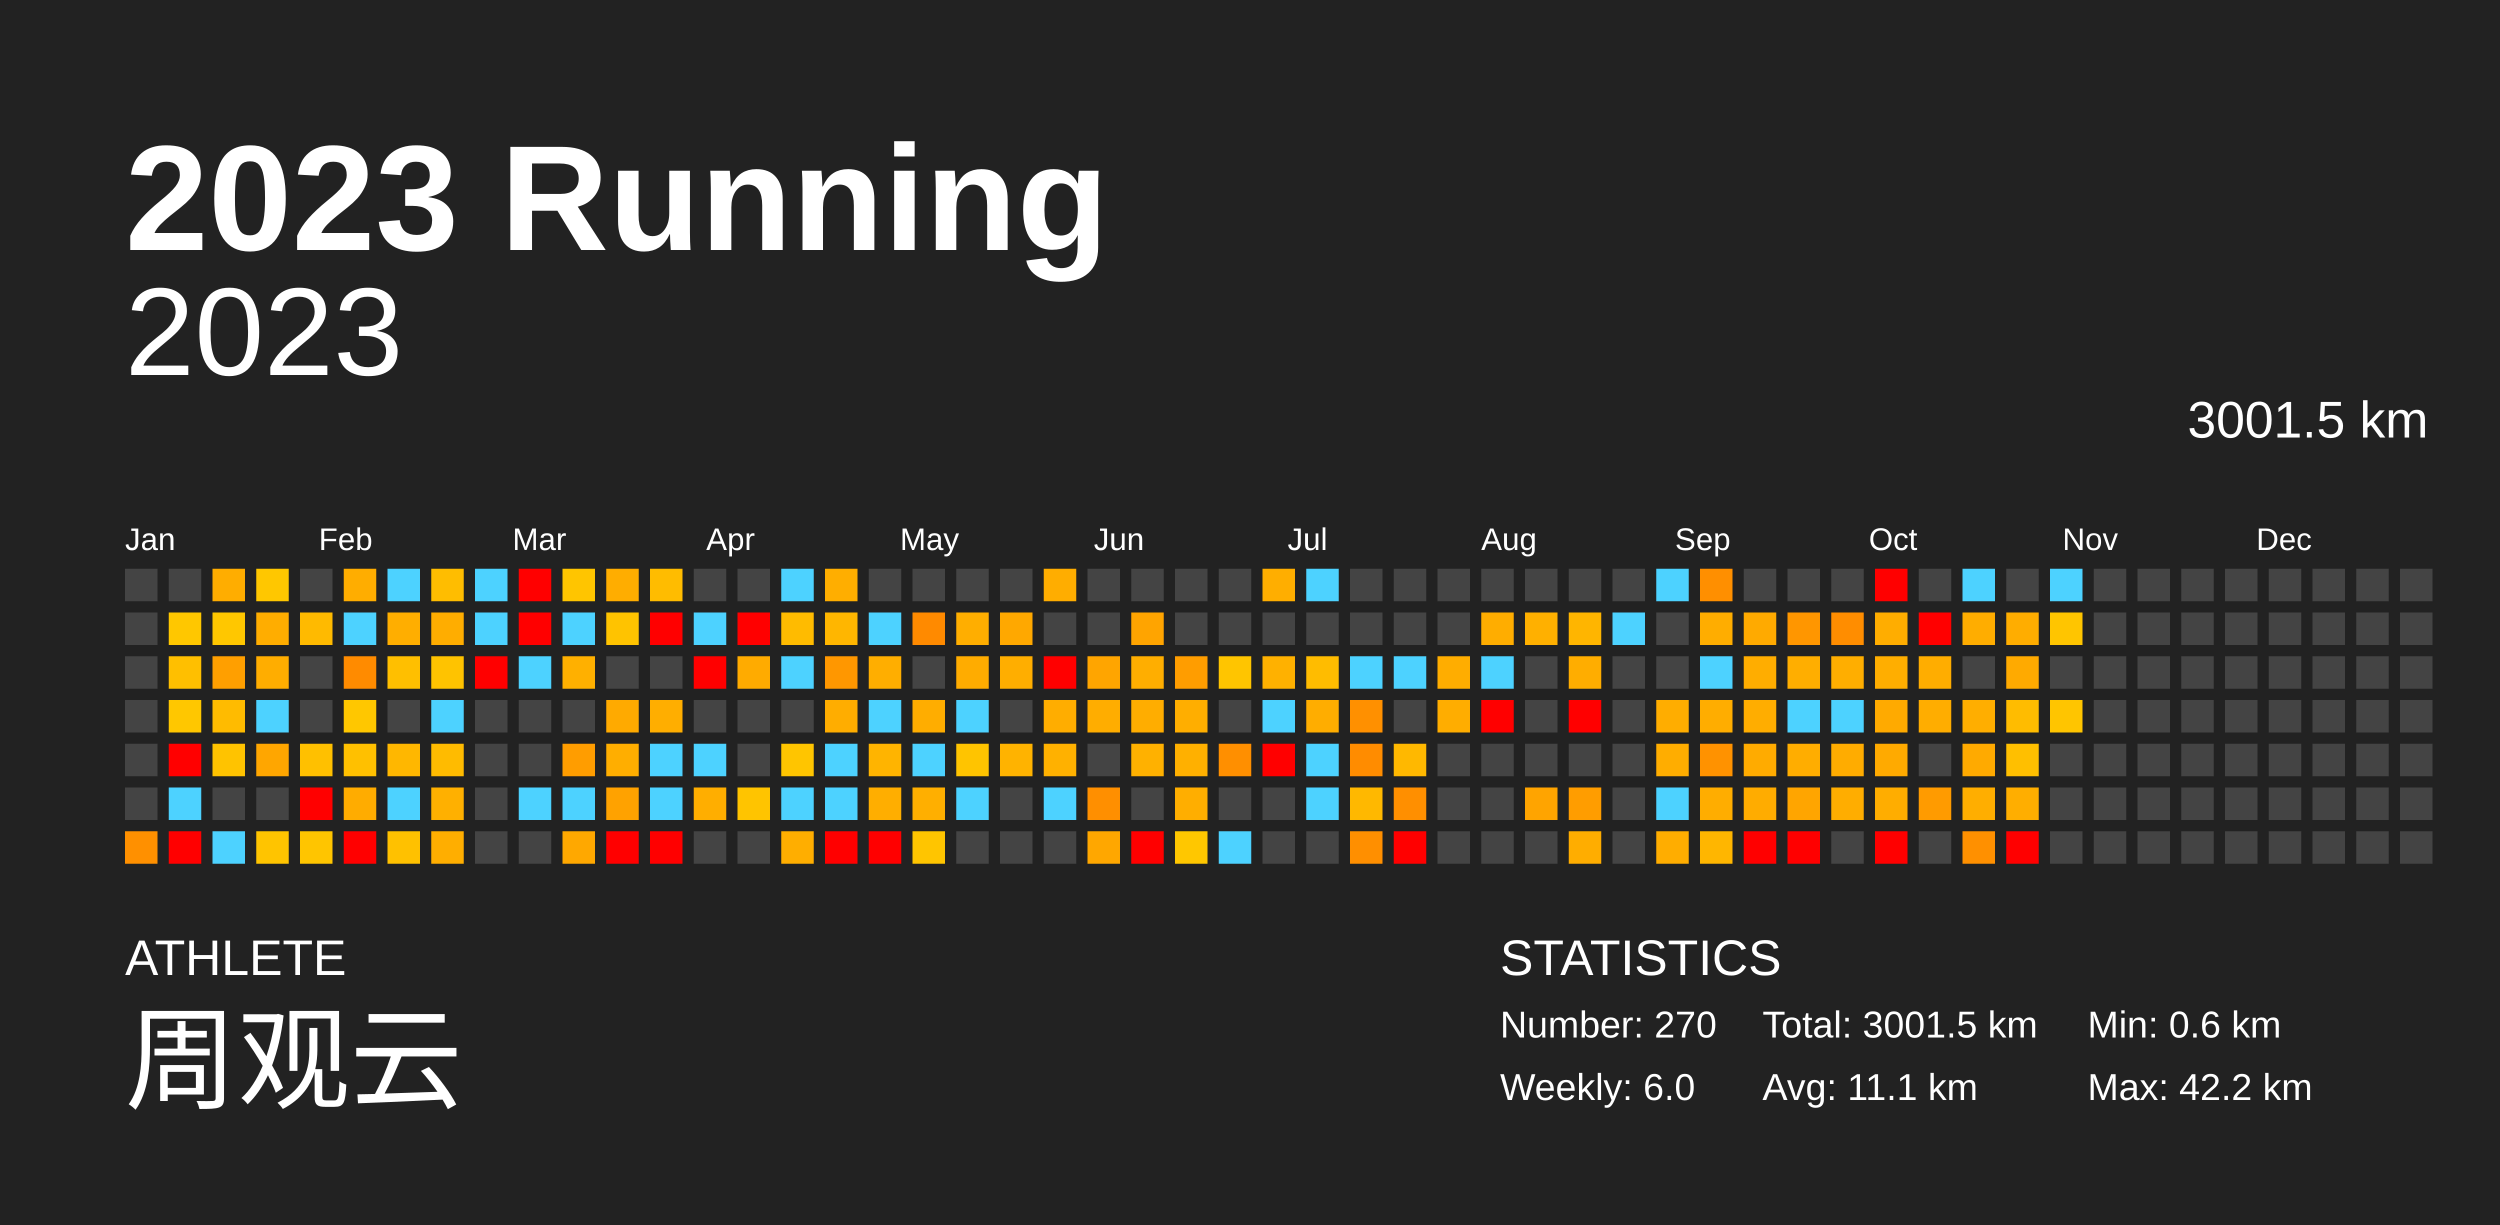
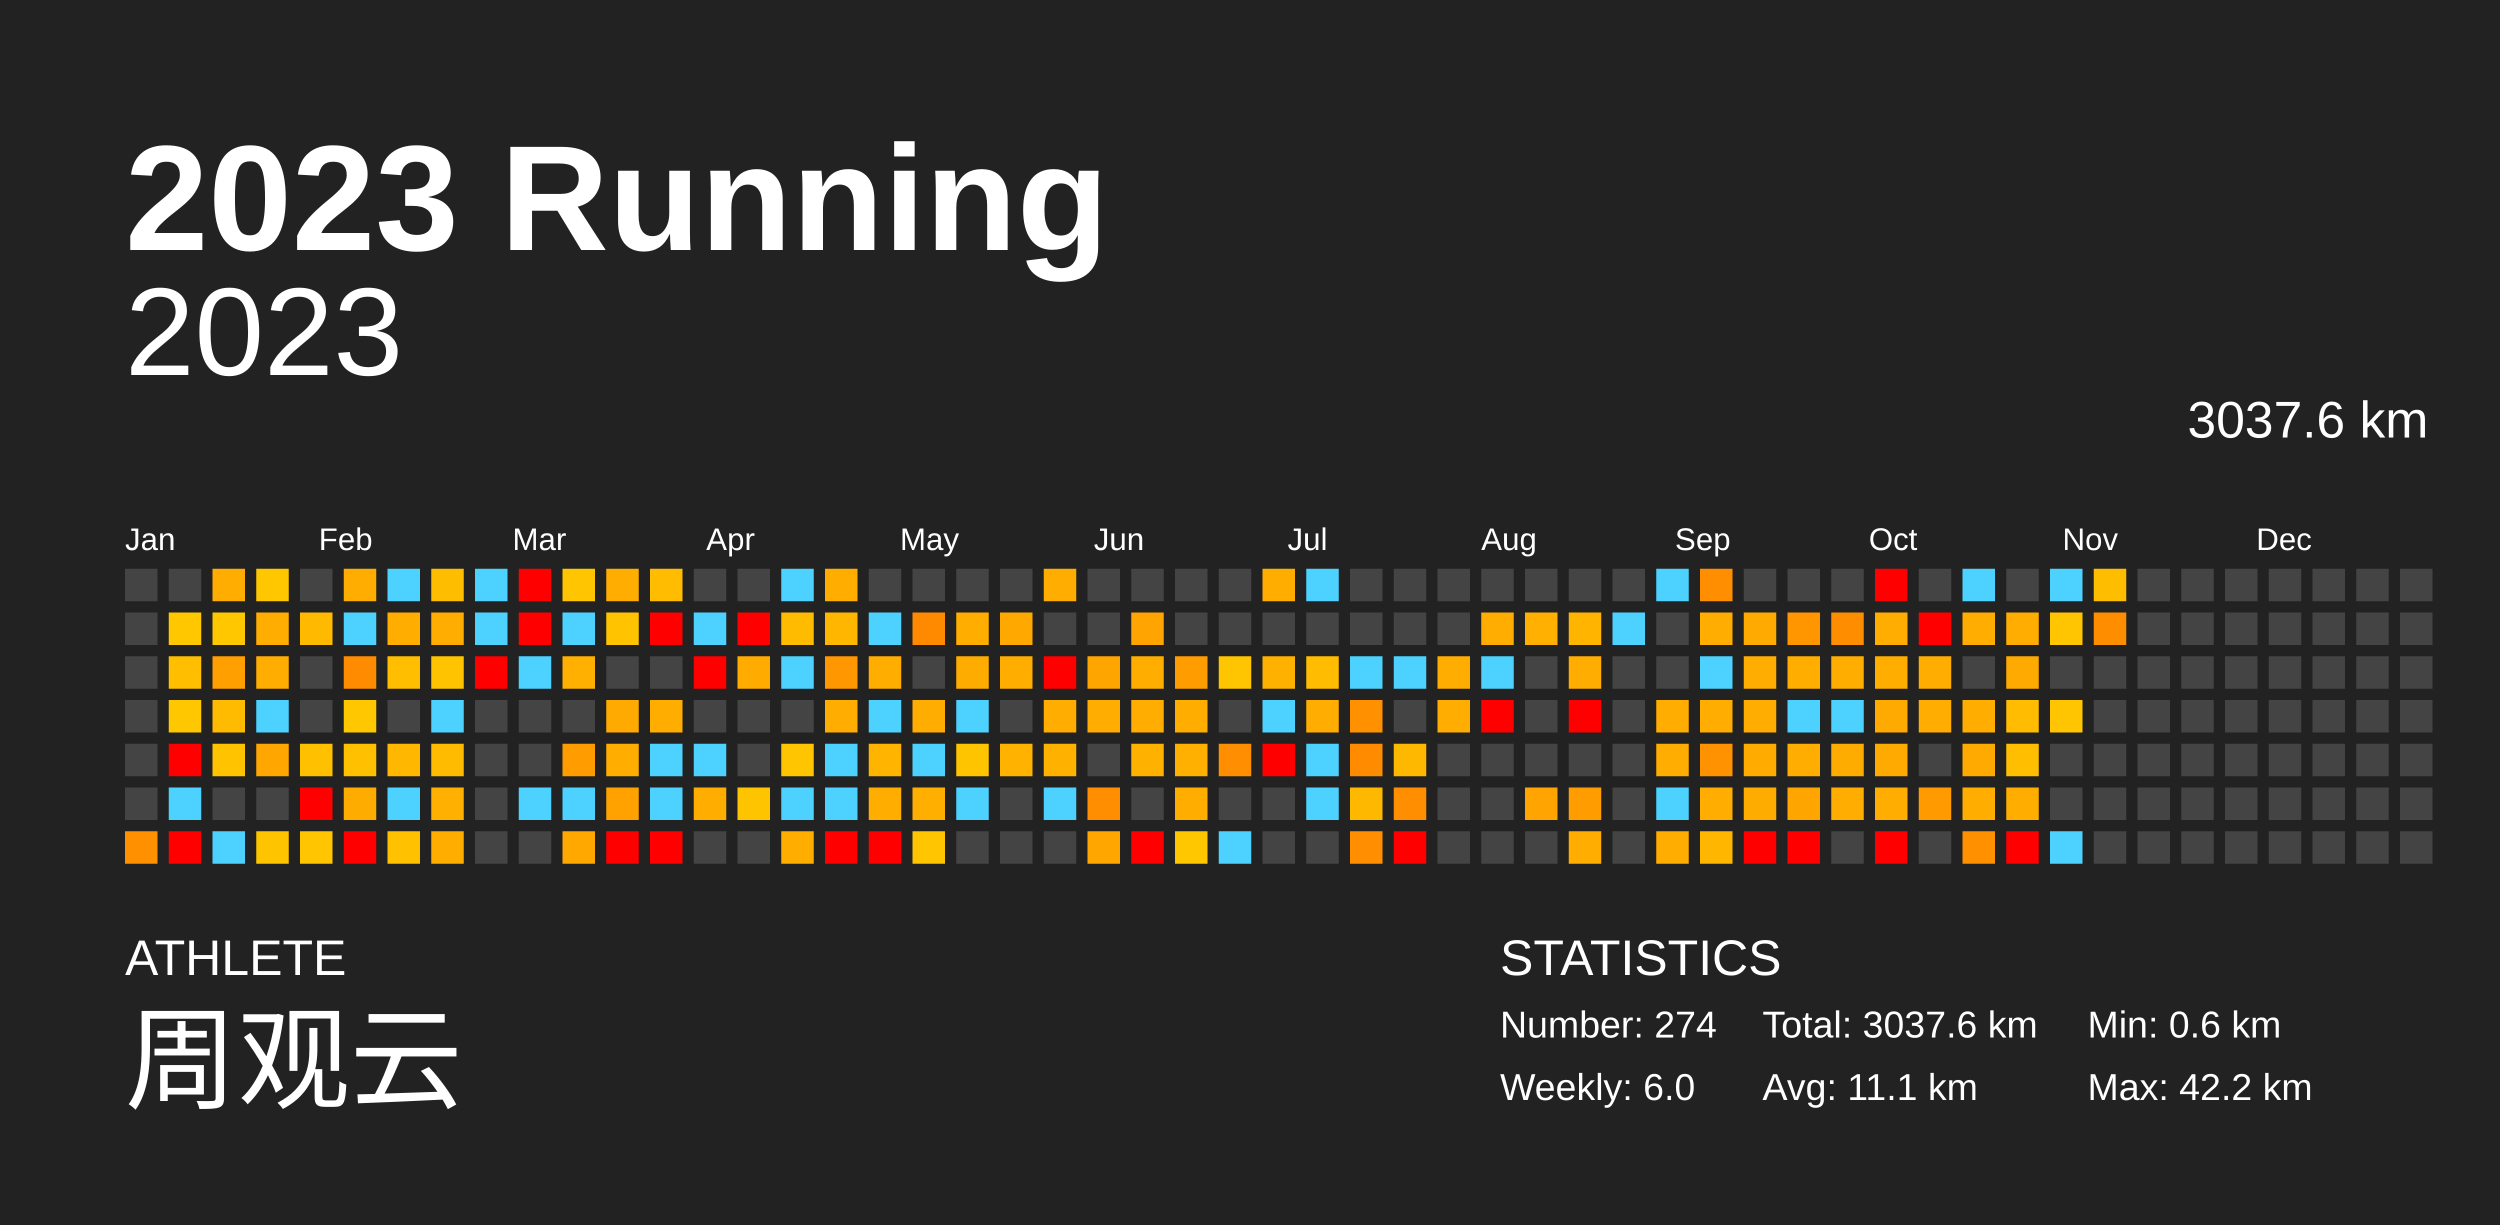
<svg xmlns="http://www.w3.org/2000/svg" baseProfile="full" height="98mm" version="1.1" viewBox="0,0,200,98" width="200mm">
  <defs />
  <rect fill="#222222" height="98" width="200" x="0" y="0" />
  <text fill="#FFFFFF" style="font-size:12px; font-family:Arial; font-weight:bold;" x="10" y="20">2023 Running</text>
  <text fill="#FFFFFF" style="font-size:4px; font-family:Arial" x="10" y="78">ATHLETE</text>
  <text fill="#FFFFFF" style="font-size:9px; font-family:Arial" x="10" y="88">周观云</text>
  <text fill="#FFFFFF" style="font-size:4px; font-family:Arial" x="120" y="78">STATISTICS</text>
-   <text fill="#FFFFFF" style="font-size:3px; font-family:Arial" x="120" y="83">Number: 270</text>
+   <text fill="#FFFFFF" style="font-size:3px; font-family:Arial" x="120" y="83">Number: 274</text>
  <text fill="#FFFFFF" style="font-size:3px; font-family:Arial" x="120" y="88">Weekly: 6.0</text>
-   <text fill="#FFFFFF" style="font-size:3px; font-family:Arial" x="141" y="83">Total: 3001.5 km</text>
+   <text fill="#FFFFFF" style="font-size:3px; font-family:Arial" x="141" y="83">Total: 3037.6 km</text>
  <text fill="#FFFFFF" style="font-size:3px; font-family:Arial" x="141" y="88">Avg: 11.1 km</text>
  <text fill="#FFFFFF" style="font-size:3px; font-family:Arial" x="167" y="83">Min: 0.6 km</text>
  <text fill="#FFFFFF" style="font-size:3px; font-family:Arial" x="167" y="88">Max: 42.2 km</text>
  <text alignment-baseline="hanging" fill="#FFFFFF" style="font-size:10.0px; font-family:Arial;" x="10" y="30">2023</text>
-   <text alignment-baseline="hanging" fill="#FFFFFF" style="font-size:4.125px; font-family:Arial;" x="175" y="35">3001.5 km</text>
+   <text alignment-baseline="hanging" fill="#FFFFFF" style="font-size:4.125px; font-family:Arial;" x="175" y="35">3037.6 km</text>
  <text fill="#FFFFFF" style="font-size:2.5px; font-family:Arial" x="10.0" y="44">Jan</text>
  <text fill="#FFFFFF" style="font-size:2.5px; font-family:Arial" x="25.5" y="44">Feb</text>
  <text fill="#FFFFFF" style="font-size:2.5px; font-family:Arial" x="41.0" y="44">Mar</text>
  <text fill="#FFFFFF" style="font-size:2.5px; font-family:Arial" x="56.5" y="44">Apr</text>
  <text fill="#FFFFFF" style="font-size:2.5px; font-family:Arial" x="72.0" y="44">May</text>
  <text fill="#FFFFFF" style="font-size:2.5px; font-family:Arial" x="87.5" y="44">Jun</text>
  <text fill="#FFFFFF" style="font-size:2.5px; font-family:Arial" x="103.0" y="44">Jul</text>
  <text fill="#FFFFFF" style="font-size:2.5px; font-family:Arial" x="118.5" y="44">Aug</text>
  <text fill="#FFFFFF" style="font-size:2.5px; font-family:Arial" x="134.0" y="44">Sep</text>
  <text fill="#FFFFFF" style="font-size:2.5px; font-family:Arial" x="149.5" y="44">Oct</text>
  <text fill="#FFFFFF" style="font-size:2.5px; font-family:Arial" x="165.0" y="44">Nov</text>
  <text fill="#FFFFFF" style="font-size:2.5px; font-family:Arial" x="180.5" y="44">Dec</text>
  <rect fill="#444444" height="2.6" width="2.6" x="10.0" y="45.5" />
  <rect fill="#444444" height="2.6" width="2.6" x="10.0" y="49.0" />
  <rect fill="#444444" height="2.6" width="2.6" x="10.0" y="52.5" />
  <rect fill="#444444" height="2.6" width="2.6" x="10.0" y="56.0" />
  <rect fill="#444444" height="2.6" width="2.6" x="10.0" y="59.5" />
  <rect fill="#444444" height="2.6" width="2.6" x="10.0" y="63.0" />
  <rect fill="#ff9000" height="2.6" width="2.6" x="10.0" y="66.5" />
  <rect fill="#444444" height="2.6" width="2.6" x="13.5" y="45.5" />
  <rect fill="#ffc700" height="2.6" width="2.6" x="13.5" y="49.0" />
  <rect fill="#ffbf00" height="2.6" width="2.6" x="13.5" y="52.5" />
  <rect fill="#ffc700" height="2.6" width="2.6" x="13.5" y="56.0" />
  <rect fill="red" height="2.6" width="2.6" x="13.5" y="59.5" />
  <rect fill="#4dd2ff" height="2.6" width="2.6" x="13.5" y="63.0" />
  <rect fill="red" height="2.6" width="2.6" x="13.5" y="66.5" />
  <rect fill="#ffad00" height="2.6" width="2.6" x="17.0" y="45.5" />
  <rect fill="#ffc700" height="2.6" width="2.6" x="17.0" y="49.0" />
  <rect fill="#ff9f00" height="2.6" width="2.6" x="17.0" y="52.5" />
  <rect fill="#ffbb00" height="2.6" width="2.6" x="17.0" y="56.0" />
  <rect fill="#ffc300" height="2.6" width="2.6" x="17.0" y="59.5" />
  <rect fill="#444444" height="2.6" width="2.6" x="17.0" y="63.0" />
  <rect fill="#4dd2ff" height="2.6" width="2.6" x="17.0" y="66.5" />
  <rect fill="#ffc700" height="2.6" width="2.6" x="20.5" y="45.5" />
  <rect fill="#ffad00" height="2.6" width="2.6" x="20.5" y="49.0" />
  <rect fill="#ffad00" height="2.6" width="2.6" x="20.5" y="52.5" />
  <rect fill="#4dd2ff" height="2.6" width="2.6" x="20.5" y="56.0" />
  <rect fill="#ffa600" height="2.6" width="2.6" x="20.5" y="59.5" />
  <rect fill="#444444" height="2.6" width="2.6" x="20.5" y="63.0" />
  <rect fill="#ffc400" height="2.6" width="2.6" x="20.5" y="66.5" />
  <rect fill="#444444" height="2.6" width="2.6" x="24.0" y="45.5" />
  <rect fill="#ffba00" height="2.6" width="2.6" x="24.0" y="49.0" />
  <rect fill="#444444" height="2.6" width="2.6" x="24.0" y="52.5" />
  <rect fill="#444444" height="2.6" width="2.6" x="24.0" y="56.0" />
  <rect fill="#ffc000" height="2.6" width="2.6" x="24.0" y="59.5" />
  <rect fill="red" height="2.6" width="2.6" x="24.0" y="63.0" />
  <rect fill="#ffc500" height="2.6" width="2.6" x="24.0" y="66.5" />
  <rect fill="#ffad00" height="2.6" width="2.6" x="27.5" y="45.5" />
  <rect fill="#4dd2ff" height="2.6" width="2.6" x="27.5" y="49.0" />
  <rect fill="#ff8b00" height="2.6" width="2.6" x="27.5" y="52.5" />
  <rect fill="#ffc700" height="2.6" width="2.6" x="27.5" y="56.0" />
  <rect fill="#ffc000" height="2.6" width="2.6" x="27.5" y="59.5" />
  <rect fill="#ffac00" height="2.6" width="2.6" x="27.5" y="63.0" />
  <rect fill="red" height="2.6" width="2.6" x="27.5" y="66.5" />
  <rect fill="#4dd2ff" height="2.6" width="2.6" x="31.0" y="45.5" />
  <rect fill="#ffae00" height="2.6" width="2.6" x="31.0" y="49.0" />
  <rect fill="#ffbf00" height="2.6" width="2.6" x="31.0" y="52.5" />
  <rect fill="#444444" height="2.6" width="2.6" x="31.0" y="56.0" />
  <rect fill="#ffb700" height="2.6" width="2.6" x="31.0" y="59.5" />
  <rect fill="#4dd2ff" height="2.6" width="2.6" x="31.0" y="63.0" />
  <rect fill="#ffc100" height="2.6" width="2.6" x="31.0" y="66.5" />
  <rect fill="#ffbd00" height="2.6" width="2.6" x="34.5" y="45.5" />
  <rect fill="#ffad00" height="2.6" width="2.6" x="34.5" y="49.0" />
  <rect fill="#ffc300" height="2.6" width="2.6" x="34.5" y="52.5" />
  <rect fill="#4dd2ff" height="2.6" width="2.6" x="34.5" y="56.0" />
  <rect fill="#ffbb00" height="2.6" width="2.6" x="34.5" y="59.5" />
  <rect fill="#ffb000" height="2.6" width="2.6" x="34.5" y="63.0" />
  <rect fill="#ffae00" height="2.6" width="2.6" x="34.5" y="66.5" />
  <rect fill="#4dd2ff" height="2.6" width="2.6" x="38.0" y="45.5" />
  <rect fill="#4dd2ff" height="2.6" width="2.6" x="38.0" y="49.0" />
  <rect fill="red" height="2.6" width="2.6" x="38.0" y="52.5" />
  <rect fill="#444444" height="2.6" width="2.6" x="38.0" y="56.0" />
  <rect fill="#444444" height="2.6" width="2.6" x="38.0" y="59.5" />
  <rect fill="#444444" height="2.6" width="2.6" x="38.0" y="63.0" />
  <rect fill="#444444" height="2.6" width="2.6" x="38.0" y="66.5" />
  <rect fill="red" height="2.6" width="2.6" x="41.5" y="45.5" />
  <rect fill="red" height="2.6" width="2.6" x="41.5" y="49.0" />
  <rect fill="#4dd2ff" height="2.6" width="2.6" x="41.5" y="52.5" />
  <rect fill="#444444" height="2.6" width="2.6" x="41.5" y="56.0" />
  <rect fill="#444444" height="2.6" width="2.6" x="41.5" y="59.5" />
  <rect fill="#4dd2ff" height="2.6" width="2.6" x="41.5" y="63.0" />
  <rect fill="#444444" height="2.6" width="2.6" x="41.5" y="66.5" />
  <rect fill="#ffc500" height="2.6" width="2.6" x="45.0" y="45.5" />
  <rect fill="#4dd2ff" height="2.6" width="2.6" x="45.0" y="49.0" />
  <rect fill="#ffb000" height="2.6" width="2.6" x="45.0" y="52.5" />
  <rect fill="#444444" height="2.6" width="2.6" x="45.0" y="56.0" />
  <rect fill="#ff9d00" height="2.6" width="2.6" x="45.0" y="59.5" />
  <rect fill="#4dd2ff" height="2.6" width="2.6" x="45.0" y="63.0" />
  <rect fill="#ffa800" height="2.6" width="2.6" x="45.0" y="66.5" />
  <rect fill="#ffad00" height="2.6" width="2.6" x="48.5" y="45.5" />
  <rect fill="#ffc300" height="2.6" width="2.6" x="48.5" y="49.0" />
  <rect fill="#444444" height="2.6" width="2.6" x="48.5" y="52.5" />
  <rect fill="#ffaa00" height="2.6" width="2.6" x="48.5" y="56.0" />
  <rect fill="#ffae00" height="2.6" width="2.6" x="48.5" y="59.5" />
  <rect fill="#ffa200" height="2.6" width="2.6" x="48.5" y="63.0" />
  <rect fill="red" height="2.6" width="2.6" x="48.5" y="66.5" />
  <rect fill="#ffbc00" height="2.6" width="2.6" x="52.0" y="45.5" />
  <rect fill="red" height="2.6" width="2.6" x="52.0" y="49.0" />
  <rect fill="#444444" height="2.6" width="2.6" x="52.0" y="52.5" />
  <rect fill="#ffae00" height="2.6" width="2.6" x="52.0" y="56.0" />
  <rect fill="#4dd2ff" height="2.6" width="2.6" x="52.0" y="59.5" />
  <rect fill="#4dd2ff" height="2.6" width="2.6" x="52.0" y="63.0" />
  <rect fill="red" height="2.6" width="2.6" x="52.0" y="66.5" />
  <rect fill="#444444" height="2.6" width="2.6" x="55.5" y="45.5" />
  <rect fill="#4dd2ff" height="2.6" width="2.6" x="55.5" y="49.0" />
  <rect fill="red" height="2.6" width="2.6" x="55.5" y="52.5" />
  <rect fill="#444444" height="2.6" width="2.6" x="55.5" y="56.0" />
  <rect fill="#4dd2ff" height="2.6" width="2.6" x="55.5" y="59.5" />
  <rect fill="#ffae00" height="2.6" width="2.6" x="55.5" y="63.0" />
  <rect fill="#444444" height="2.6" width="2.6" x="55.5" y="66.5" />
  <rect fill="#444444" height="2.6" width="2.6" x="59.0" y="45.5" />
  <rect fill="red" height="2.6" width="2.6" x="59.0" y="49.0" />
  <rect fill="#ffab00" height="2.6" width="2.6" x="59.0" y="52.5" />
  <rect fill="#444444" height="2.6" width="2.6" x="59.0" y="56.0" />
  <rect fill="#444444" height="2.6" width="2.6" x="59.0" y="59.5" />
  <rect fill="#ffc400" height="2.6" width="2.6" x="59.0" y="63.0" />
  <rect fill="#444444" height="2.6" width="2.6" x="59.0" y="66.5" />
  <rect fill="#4dd2ff" height="2.6" width="2.6" x="62.5" y="45.5" />
  <rect fill="#ffbb00" height="2.6" width="2.6" x="62.5" y="49.0" />
  <rect fill="#4dd2ff" height="2.6" width="2.6" x="62.5" y="52.5" />
  <rect fill="#444444" height="2.6" width="2.6" x="62.5" y="56.0" />
  <rect fill="#ffc500" height="2.6" width="2.6" x="62.5" y="59.5" />
  <rect fill="#4dd2ff" height="2.6" width="2.6" x="62.5" y="63.0" />
  <rect fill="#ffae00" height="2.6" width="2.6" x="62.5" y="66.5" />
  <rect fill="#ffae00" height="2.6" width="2.6" x="66.0" y="45.5" />
  <rect fill="#ffb600" height="2.6" width="2.6" x="66.0" y="49.0" />
  <rect fill="#ff9700" height="2.6" width="2.6" x="66.0" y="52.5" />
  <rect fill="#ffad00" height="2.6" width="2.6" x="66.0" y="56.0" />
  <rect fill="#4dd2ff" height="2.6" width="2.6" x="66.0" y="59.5" />
  <rect fill="#4dd2ff" height="2.6" width="2.6" x="66.0" y="63.0" />
  <rect fill="red" height="2.6" width="2.6" x="66.0" y="66.5" />
  <rect fill="#444444" height="2.6" width="2.6" x="69.5" y="45.5" />
  <rect fill="#4dd2ff" height="2.6" width="2.6" x="69.5" y="49.0" />
  <rect fill="#ffae00" height="2.6" width="2.6" x="69.5" y="52.5" />
  <rect fill="#4dd2ff" height="2.6" width="2.6" x="69.5" y="56.0" />
  <rect fill="#ffb400" height="2.6" width="2.6" x="69.5" y="59.5" />
  <rect fill="#ffae00" height="2.6" width="2.6" x="69.5" y="63.0" />
  <rect fill="red" height="2.6" width="2.6" x="69.5" y="66.5" />
  <rect fill="#444444" height="2.6" width="2.6" x="73.0" y="45.5" />
  <rect fill="#ff8a00" height="2.6" width="2.6" x="73.0" y="49.0" />
  <rect fill="#444444" height="2.6" width="2.6" x="73.0" y="52.5" />
  <rect fill="#ffad00" height="2.6" width="2.6" x="73.0" y="56.0" />
  <rect fill="#4dd2ff" height="2.6" width="2.6" x="73.0" y="59.5" />
  <rect fill="#ffaf00" height="2.6" width="2.6" x="73.0" y="63.0" />
  <rect fill="#ffc500" height="2.6" width="2.6" x="73.0" y="66.5" />
  <rect fill="#444444" height="2.6" width="2.6" x="76.5" y="45.5" />
  <rect fill="#ffae00" height="2.6" width="2.6" x="76.5" y="49.0" />
  <rect fill="#ffac00" height="2.6" width="2.6" x="76.5" y="52.5" />
  <rect fill="#4dd2ff" height="2.6" width="2.6" x="76.5" y="56.0" />
  <rect fill="#ffc400" height="2.6" width="2.6" x="76.5" y="59.5" />
  <rect fill="#4dd2ff" height="2.6" width="2.6" x="76.5" y="63.0" />
  <rect fill="#444444" height="2.6" width="2.6" x="76.5" y="66.5" />
  <rect fill="#444444" height="2.6" width="2.6" x="80.0" y="45.5" />
  <rect fill="#ffa800" height="2.6" width="2.6" x="80.0" y="49.0" />
  <rect fill="#ffae00" height="2.6" width="2.6" x="80.0" y="52.5" />
  <rect fill="#444444" height="2.6" width="2.6" x="80.0" y="56.0" />
  <rect fill="#ffb300" height="2.6" width="2.6" x="80.0" y="59.5" />
  <rect fill="#444444" height="2.6" width="2.6" x="80.0" y="63.0" />
  <rect fill="#444444" height="2.6" width="2.6" x="80.0" y="66.5" />
  <rect fill="#ffad00" height="2.6" width="2.6" x="83.5" y="45.5" />
  <rect fill="#444444" height="2.6" width="2.6" x="83.5" y="49.0" />
  <rect fill="red" height="2.6" width="2.6" x="83.5" y="52.5" />
  <rect fill="#ffad00" height="2.6" width="2.6" x="83.5" y="56.0" />
  <rect fill="#ffb100" height="2.6" width="2.6" x="83.5" y="59.5" />
  <rect fill="#4dd2ff" height="2.6" width="2.6" x="83.5" y="63.0" />
  <rect fill="#444444" height="2.6" width="2.6" x="83.5" y="66.5" />
  <rect fill="#444444" height="2.6" width="2.6" x="87.0" y="45.5" />
  <rect fill="#444444" height="2.6" width="2.6" x="87.0" y="49.0" />
  <rect fill="#ffa500" height="2.6" width="2.6" x="87.0" y="52.5" />
  <rect fill="#ffad00" height="2.6" width="2.6" x="87.0" y="56.0" />
  <rect fill="#444444" height="2.6" width="2.6" x="87.0" y="59.5" />
  <rect fill="#ff8f00" height="2.6" width="2.6" x="87.0" y="63.0" />
  <rect fill="#ffa700" height="2.6" width="2.6" x="87.0" y="66.5" />
  <rect fill="#444444" height="2.6" width="2.6" x="90.5" y="45.5" />
  <rect fill="#ffa400" height="2.6" width="2.6" x="90.5" y="49.0" />
  <rect fill="#ffae00" height="2.6" width="2.6" x="90.5" y="52.5" />
  <rect fill="#ffad00" height="2.6" width="2.6" x="90.5" y="56.0" />
  <rect fill="#ffb100" height="2.6" width="2.6" x="90.5" y="59.5" />
  <rect fill="#444444" height="2.6" width="2.6" x="90.5" y="63.0" />
  <rect fill="red" height="2.6" width="2.6" x="90.5" y="66.5" />
  <rect fill="#444444" height="2.6" width="2.6" x="94.0" y="45.5" />
  <rect fill="#444444" height="2.6" width="2.6" x="94.0" y="49.0" />
  <rect fill="#ff9d00" height="2.6" width="2.6" x="94.0" y="52.5" />
  <rect fill="#ffae00" height="2.6" width="2.6" x="94.0" y="56.0" />
  <rect fill="#ffb000" height="2.6" width="2.6" x="94.0" y="59.5" />
  <rect fill="#ffae00" height="2.6" width="2.6" x="94.0" y="63.0" />
  <rect fill="#ffc700" height="2.6" width="2.6" x="94.0" y="66.5" />
  <rect fill="#444444" height="2.6" width="2.6" x="97.5" y="45.5" />
  <rect fill="#444444" height="2.6" width="2.6" x="97.5" y="49.0" />
  <rect fill="#ffc500" height="2.6" width="2.6" x="97.5" y="52.5" />
  <rect fill="#444444" height="2.6" width="2.6" x="97.5" y="56.0" />
  <rect fill="#ff8f00" height="2.6" width="2.6" x="97.5" y="59.5" />
  <rect fill="#444444" height="2.6" width="2.6" x="97.5" y="63.0" />
  <rect fill="#4dd2ff" height="2.6" width="2.6" x="97.5" y="66.5" />
  <rect fill="#ffae00" height="2.6" width="2.6" x="101.0" y="45.5" />
  <rect fill="#444444" height="2.6" width="2.6" x="101.0" y="49.0" />
  <rect fill="#ffb100" height="2.6" width="2.6" x="101.0" y="52.5" />
  <rect fill="#4dd2ff" height="2.6" width="2.6" x="101.0" y="56.0" />
  <rect fill="red" height="2.6" width="2.6" x="101.0" y="59.5" />
  <rect fill="#444444" height="2.6" width="2.6" x="101.0" y="63.0" />
  <rect fill="#444444" height="2.6" width="2.6" x="101.0" y="66.5" />
  <rect fill="#4dd2ff" height="2.6" width="2.6" x="104.5" y="45.5" />
  <rect fill="#444444" height="2.6" width="2.6" x="104.5" y="49.0" />
  <rect fill="#ffbc00" height="2.6" width="2.6" x="104.5" y="52.5" />
  <rect fill="#ffad00" height="2.6" width="2.6" x="104.5" y="56.0" />
  <rect fill="#4dd2ff" height="2.6" width="2.6" x="104.5" y="59.5" />
  <rect fill="#4dd2ff" height="2.6" width="2.6" x="104.5" y="63.0" />
  <rect fill="#444444" height="2.6" width="2.6" x="104.5" y="66.5" />
  <rect fill="#444444" height="2.6" width="2.6" x="108.0" y="45.5" />
  <rect fill="#444444" height="2.6" width="2.6" x="108.0" y="49.0" />
  <rect fill="#4dd2ff" height="2.6" width="2.6" x="108.0" y="52.5" />
  <rect fill="#ff9000" height="2.6" width="2.6" x="108.0" y="56.0" />
  <rect fill="#ff8c00" height="2.6" width="2.6" x="108.0" y="59.5" />
  <rect fill="#ffb800" height="2.6" width="2.6" x="108.0" y="63.0" />
  <rect fill="#ff8f00" height="2.6" width="2.6" x="108.0" y="66.5" />
  <rect fill="#444444" height="2.6" width="2.6" x="111.5" y="45.5" />
  <rect fill="#444444" height="2.6" width="2.6" x="111.5" y="49.0" />
  <rect fill="#4dd2ff" height="2.6" width="2.6" x="111.5" y="52.5" />
  <rect fill="#444444" height="2.6" width="2.6" x="111.5" y="56.0" />
  <rect fill="#ffb800" height="2.6" width="2.6" x="111.5" y="59.5" />
  <rect fill="#ff8f00" height="2.6" width="2.6" x="111.5" y="63.0" />
  <rect fill="red" height="2.6" width="2.6" x="111.5" y="66.5" />
  <rect fill="#444444" height="2.6" width="2.6" x="115.0" y="45.5" />
  <rect fill="#444444" height="2.6" width="2.6" x="115.0" y="49.0" />
  <rect fill="#ffad00" height="2.6" width="2.6" x="115.0" y="52.5" />
  <rect fill="#ffad00" height="2.6" width="2.6" x="115.0" y="56.0" />
  <rect fill="#444444" height="2.6" width="2.6" x="115.0" y="59.5" />
  <rect fill="#444444" height="2.6" width="2.6" x="115.0" y="63.0" />
  <rect fill="#444444" height="2.6" width="2.6" x="115.0" y="66.5" />
  <rect fill="#444444" height="2.6" width="2.6" x="118.5" y="45.5" />
  <rect fill="#ffad00" height="2.6" width="2.6" x="118.5" y="49.0" />
  <rect fill="#4dd2ff" height="2.6" width="2.6" x="118.5" y="52.5" />
  <rect fill="red" height="2.6" width="2.6" x="118.5" y="56.0" />
  <rect fill="#444444" height="2.6" width="2.6" x="118.5" y="59.5" />
  <rect fill="#444444" height="2.6" width="2.6" x="118.5" y="63.0" />
  <rect fill="#444444" height="2.6" width="2.6" x="118.5" y="66.5" />
  <rect fill="#444444" height="2.6" width="2.6" x="122.0" y="45.5" />
  <rect fill="#ffb000" height="2.6" width="2.6" x="122.0" y="49.0" />
  <rect fill="#444444" height="2.6" width="2.6" x="122.0" y="52.5" />
  <rect fill="#444444" height="2.6" width="2.6" x="122.0" y="56.0" />
  <rect fill="#444444" height="2.6" width="2.6" x="122.0" y="59.5" />
  <rect fill="#ffa400" height="2.6" width="2.6" x="122.0" y="63.0" />
  <rect fill="#444444" height="2.6" width="2.6" x="122.0" y="66.5" />
  <rect fill="#444444" height="2.6" width="2.6" x="125.5" y="45.5" />
  <rect fill="#ffb500" height="2.6" width="2.6" x="125.5" y="49.0" />
  <rect fill="#ffad00" height="2.6" width="2.6" x="125.5" y="52.5" />
  <rect fill="red" height="2.6" width="2.6" x="125.5" y="56.0" />
  <rect fill="#444444" height="2.6" width="2.6" x="125.5" y="59.5" />
  <rect fill="#ff9d00" height="2.6" width="2.6" x="125.5" y="63.0" />
  <rect fill="#ffad00" height="2.6" width="2.6" x="125.5" y="66.5" />
  <rect fill="#444444" height="2.6" width="2.6" x="129.0" y="45.5" />
  <rect fill="#4dd2ff" height="2.6" width="2.6" x="129.0" y="49.0" />
  <rect fill="#444444" height="2.6" width="2.6" x="129.0" y="52.5" />
  <rect fill="#444444" height="2.6" width="2.6" x="129.0" y="56.0" />
  <rect fill="#444444" height="2.6" width="2.6" x="129.0" y="59.5" />
  <rect fill="#444444" height="2.6" width="2.6" x="129.0" y="63.0" />
  <rect fill="#444444" height="2.6" width="2.6" x="129.0" y="66.5" />
  <rect fill="#4dd2ff" height="2.6" width="2.6" x="132.5" y="45.5" />
  <rect fill="#444444" height="2.6" width="2.6" x="132.5" y="49.0" />
  <rect fill="#444444" height="2.6" width="2.6" x="132.5" y="52.5" />
  <rect fill="#ffad00" height="2.6" width="2.6" x="132.5" y="56.0" />
  <rect fill="#ffad00" height="2.6" width="2.6" x="132.5" y="59.5" />
  <rect fill="#4dd2ff" height="2.6" width="2.6" x="132.5" y="63.0" />
  <rect fill="#ffad00" height="2.6" width="2.6" x="132.5" y="66.5" />
  <rect fill="#ff8f00" height="2.6" width="2.6" x="136.0" y="45.5" />
  <rect fill="#ffad00" height="2.6" width="2.6" x="136.0" y="49.0" />
  <rect fill="#4dd2ff" height="2.6" width="2.6" x="136.0" y="52.5" />
  <rect fill="#ffad00" height="2.6" width="2.6" x="136.0" y="56.0" />
  <rect fill="#ff9200" height="2.6" width="2.6" x="136.0" y="59.5" />
  <rect fill="#ffad00" height="2.6" width="2.6" x="136.0" y="63.0" />
  <rect fill="#ffb600" height="2.6" width="2.6" x="136.0" y="66.5" />
  <rect fill="#444444" height="2.6" width="2.6" x="139.5" y="45.5" />
  <rect fill="#ffaa00" height="2.6" width="2.6" x="139.5" y="49.0" />
  <rect fill="#ffad00" height="2.6" width="2.6" x="139.5" y="52.5" />
  <rect fill="#ffad00" height="2.6" width="2.6" x="139.5" y="56.0" />
  <rect fill="#ffab00" height="2.6" width="2.6" x="139.5" y="59.5" />
  <rect fill="#ffac00" height="2.6" width="2.6" x="139.5" y="63.0" />
  <rect fill="red" height="2.6" width="2.6" x="139.5" y="66.5" />
  <rect fill="#444444" height="2.6" width="2.6" x="143.0" y="45.5" />
  <rect fill="#ff9600" height="2.6" width="2.6" x="143.0" y="49.0" />
  <rect fill="#ffae00" height="2.6" width="2.6" x="143.0" y="52.5" />
  <rect fill="#4dd2ff" height="2.6" width="2.6" x="143.0" y="56.0" />
  <rect fill="#ffad00" height="2.6" width="2.6" x="143.0" y="59.5" />
  <rect fill="#ffa500" height="2.6" width="2.6" x="143.0" y="63.0" />
  <rect fill="red" height="2.6" width="2.6" x="143.0" y="66.5" />
  <rect fill="#444444" height="2.6" width="2.6" x="146.5" y="45.5" />
  <rect fill="#ff8d00" height="2.6" width="2.6" x="146.5" y="49.0" />
  <rect fill="#ffae00" height="2.6" width="2.6" x="146.5" y="52.5" />
  <rect fill="#4dd2ff" height="2.6" width="2.6" x="146.5" y="56.0" />
  <rect fill="#ffac00" height="2.6" width="2.6" x="146.5" y="59.5" />
  <rect fill="#ffad00" height="2.6" width="2.6" x="146.5" y="63.0" />
  <rect fill="#444444" height="2.6" width="2.6" x="146.5" y="66.5" />
  <rect fill="red" height="2.6" width="2.6" x="150.0" y="45.5" />
  <rect fill="#ffad00" height="2.6" width="2.6" x="150.0" y="49.0" />
  <rect fill="#ffae00" height="2.6" width="2.6" x="150.0" y="52.5" />
  <rect fill="#ffaa00" height="2.6" width="2.6" x="150.0" y="56.0" />
  <rect fill="#ffaa00" height="2.6" width="2.6" x="150.0" y="59.5" />
  <rect fill="#ffad00" height="2.6" width="2.6" x="150.0" y="63.0" />
  <rect fill="red" height="2.6" width="2.6" x="150.0" y="66.5" />
  <rect fill="#444444" height="2.6" width="2.6" x="153.5" y="45.5" />
  <rect fill="red" height="2.6" width="2.6" x="153.5" y="49.0" />
  <rect fill="#ffad00" height="2.6" width="2.6" x="153.5" y="52.5" />
  <rect fill="#ffad00" height="2.6" width="2.6" x="153.5" y="56.0" />
  <rect fill="#444444" height="2.6" width="2.6" x="153.5" y="59.5" />
  <rect fill="#ff9b00" height="2.6" width="2.6" x="153.5" y="63.0" />
  <rect fill="#444444" height="2.6" width="2.6" x="153.5" y="66.5" />
  <rect fill="#4dd2ff" height="2.6" width="2.6" x="157.0" y="45.5" />
  <rect fill="#ffad00" height="2.6" width="2.6" x="157.0" y="49.0" />
  <rect fill="#444444" height="2.6" width="2.6" x="157.0" y="52.5" />
  <rect fill="#ffae00" height="2.6" width="2.6" x="157.0" y="56.0" />
  <rect fill="#ffaa00" height="2.6" width="2.6" x="157.0" y="59.5" />
  <rect fill="#ffae00" height="2.6" width="2.6" x="157.0" y="63.0" />
  <rect fill="#ff9000" height="2.6" width="2.6" x="157.0" y="66.5" />
  <rect fill="#444444" height="2.6" width="2.6" x="160.5" y="45.5" />
  <rect fill="#ffad00" height="2.6" width="2.6" x="160.5" y="49.0" />
  <rect fill="#ffaa00" height="2.6" width="2.6" x="160.5" y="52.5" />
  <rect fill="#ffbc00" height="2.6" width="2.6" x="160.5" y="56.0" />
  <rect fill="#ffbf00" height="2.6" width="2.6" x="160.5" y="59.5" />
  <rect fill="#ffae00" height="2.6" width="2.6" x="160.5" y="63.0" />
  <rect fill="red" height="2.6" width="2.6" x="160.5" y="66.5" />
  <rect fill="#4dd2ff" height="2.6" width="2.6" x="164.0" y="45.5" />
  <rect fill="#ffc500" height="2.6" width="2.6" x="164.0" y="49.0" />
  <rect fill="#444444" height="2.6" width="2.6" x="164.0" y="52.5" />
  <rect fill="#ffc500" height="2.6" width="2.6" x="164.0" y="56.0" />
  <rect fill="#444444" height="2.6" width="2.6" x="164.0" y="59.5" />
  <rect fill="#444444" height="2.6" width="2.6" x="164.0" y="63.0" />
-   <rect fill="#444444" height="2.6" width="2.6" x="164.0" y="66.5" />
-   <rect fill="#444444" height="2.6" width="2.6" x="167.5" y="45.5" />
-   <rect fill="#444444" height="2.6" width="2.6" x="167.5" y="49.0" />
+   <rect fill="#4dd2ff" height="2.6" width="2.6" x="164.0" y="66.5" />
+   <rect fill="#ffbd00" height="2.6" width="2.6" x="167.5" y="45.5" />
+   <rect fill="#ff8d00" height="2.6" width="2.6" x="167.5" y="49.0" />
  <rect fill="#444444" height="2.6" width="2.6" x="167.5" y="52.5" />
  <rect fill="#444444" height="2.6" width="2.6" x="167.5" y="56.0" />
  <rect fill="#444444" height="2.6" width="2.6" x="167.5" y="59.5" />
  <rect fill="#444444" height="2.6" width="2.6" x="167.5" y="63.0" />
  <rect fill="#444444" height="2.6" width="2.6" x="167.5" y="66.5" />
  <rect fill="#444444" height="2.6" width="2.6" x="171.0" y="45.5" />
  <rect fill="#444444" height="2.6" width="2.6" x="171.0" y="49.0" />
  <rect fill="#444444" height="2.6" width="2.6" x="171.0" y="52.5" />
  <rect fill="#444444" height="2.6" width="2.6" x="171.0" y="56.0" />
  <rect fill="#444444" height="2.6" width="2.6" x="171.0" y="59.5" />
  <rect fill="#444444" height="2.6" width="2.6" x="171.0" y="63.0" />
  <rect fill="#444444" height="2.6" width="2.6" x="171.0" y="66.5" />
  <rect fill="#444444" height="2.6" width="2.6" x="174.5" y="45.5" />
  <rect fill="#444444" height="2.6" width="2.6" x="174.5" y="49.0" />
  <rect fill="#444444" height="2.6" width="2.6" x="174.5" y="52.5" />
  <rect fill="#444444" height="2.6" width="2.6" x="174.5" y="56.0" />
  <rect fill="#444444" height="2.6" width="2.6" x="174.5" y="59.5" />
  <rect fill="#444444" height="2.6" width="2.6" x="174.5" y="63.0" />
  <rect fill="#444444" height="2.6" width="2.6" x="174.5" y="66.5" />
  <rect fill="#444444" height="2.6" width="2.6" x="178.0" y="45.5" />
  <rect fill="#444444" height="2.6" width="2.6" x="178.0" y="49.0" />
  <rect fill="#444444" height="2.6" width="2.6" x="178.0" y="52.5" />
  <rect fill="#444444" height="2.6" width="2.6" x="178.0" y="56.0" />
  <rect fill="#444444" height="2.6" width="2.6" x="178.0" y="59.5" />
  <rect fill="#444444" height="2.6" width="2.6" x="178.0" y="63.0" />
  <rect fill="#444444" height="2.6" width="2.6" x="178.0" y="66.5" />
  <rect fill="#444444" height="2.6" width="2.6" x="181.5" y="45.5" />
  <rect fill="#444444" height="2.6" width="2.6" x="181.5" y="49.0" />
  <rect fill="#444444" height="2.6" width="2.6" x="181.5" y="52.5" />
  <rect fill="#444444" height="2.6" width="2.6" x="181.5" y="56.0" />
  <rect fill="#444444" height="2.6" width="2.6" x="181.5" y="59.5" />
  <rect fill="#444444" height="2.6" width="2.6" x="181.5" y="63.0" />
  <rect fill="#444444" height="2.6" width="2.6" x="181.5" y="66.5" />
  <rect fill="#444444" height="2.6" width="2.6" x="185.0" y="45.5" />
  <rect fill="#444444" height="2.6" width="2.6" x="185.0" y="49.0" />
  <rect fill="#444444" height="2.6" width="2.6" x="185.0" y="52.5" />
  <rect fill="#444444" height="2.6" width="2.6" x="185.0" y="56.0" />
  <rect fill="#444444" height="2.6" width="2.6" x="185.0" y="59.5" />
  <rect fill="#444444" height="2.6" width="2.6" x="185.0" y="63.0" />
  <rect fill="#444444" height="2.6" width="2.6" x="185.0" y="66.5" />
  <rect fill="#444444" height="2.6" width="2.6" x="188.5" y="45.5" />
  <rect fill="#444444" height="2.6" width="2.6" x="188.5" y="49.0" />
  <rect fill="#444444" height="2.6" width="2.6" x="188.5" y="52.5" />
  <rect fill="#444444" height="2.6" width="2.6" x="188.5" y="56.0" />
  <rect fill="#444444" height="2.6" width="2.6" x="188.5" y="59.5" />
  <rect fill="#444444" height="2.6" width="2.6" x="188.5" y="63.0" />
  <rect fill="#444444" height="2.6" width="2.6" x="188.5" y="66.5" />
  <rect fill="#444444" height="2.6" width="2.6" x="192.0" y="45.5" />
  <rect fill="#444444" height="2.6" width="2.6" x="192.0" y="49.0" />
  <rect fill="#444444" height="2.6" width="2.6" x="192.0" y="52.5" />
  <rect fill="#444444" height="2.6" width="2.6" x="192.0" y="56.0" />
  <rect fill="#444444" height="2.6" width="2.6" x="192.0" y="59.5" />
  <rect fill="#444444" height="2.6" width="2.6" x="192.0" y="63.0" />
  <rect fill="#444444" height="2.6" width="2.6" x="192.0" y="66.5" />
</svg>
